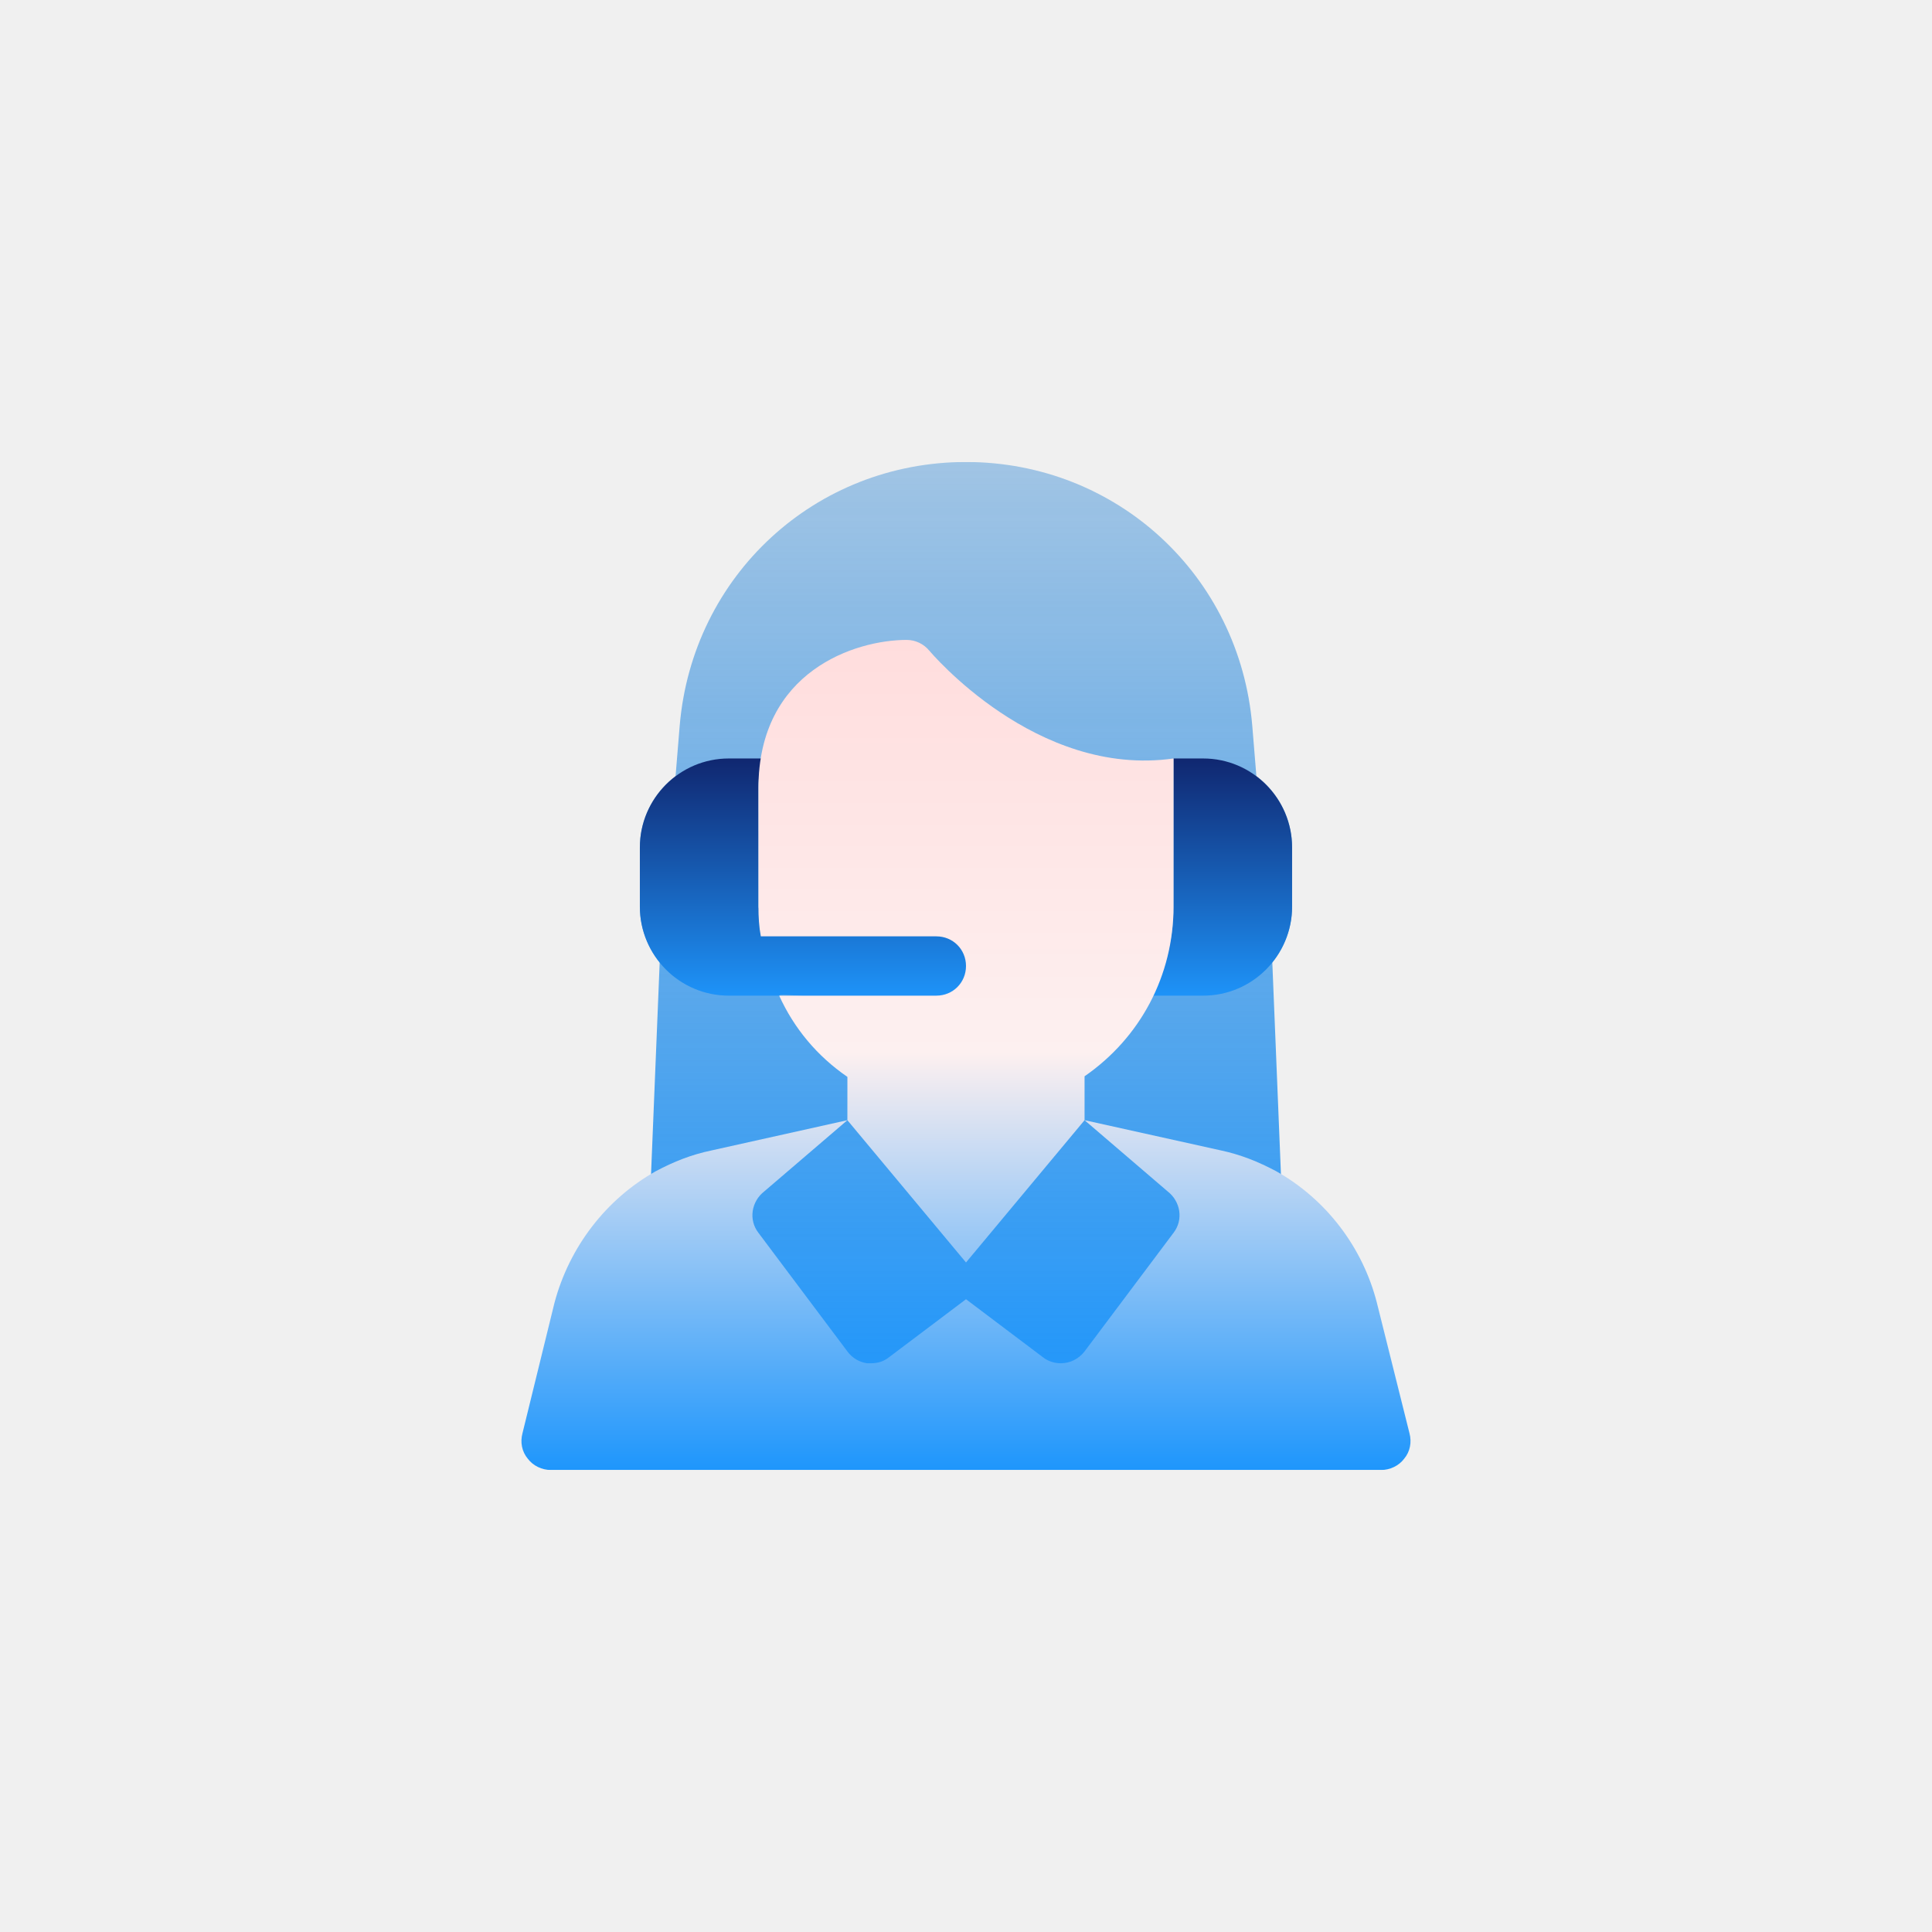
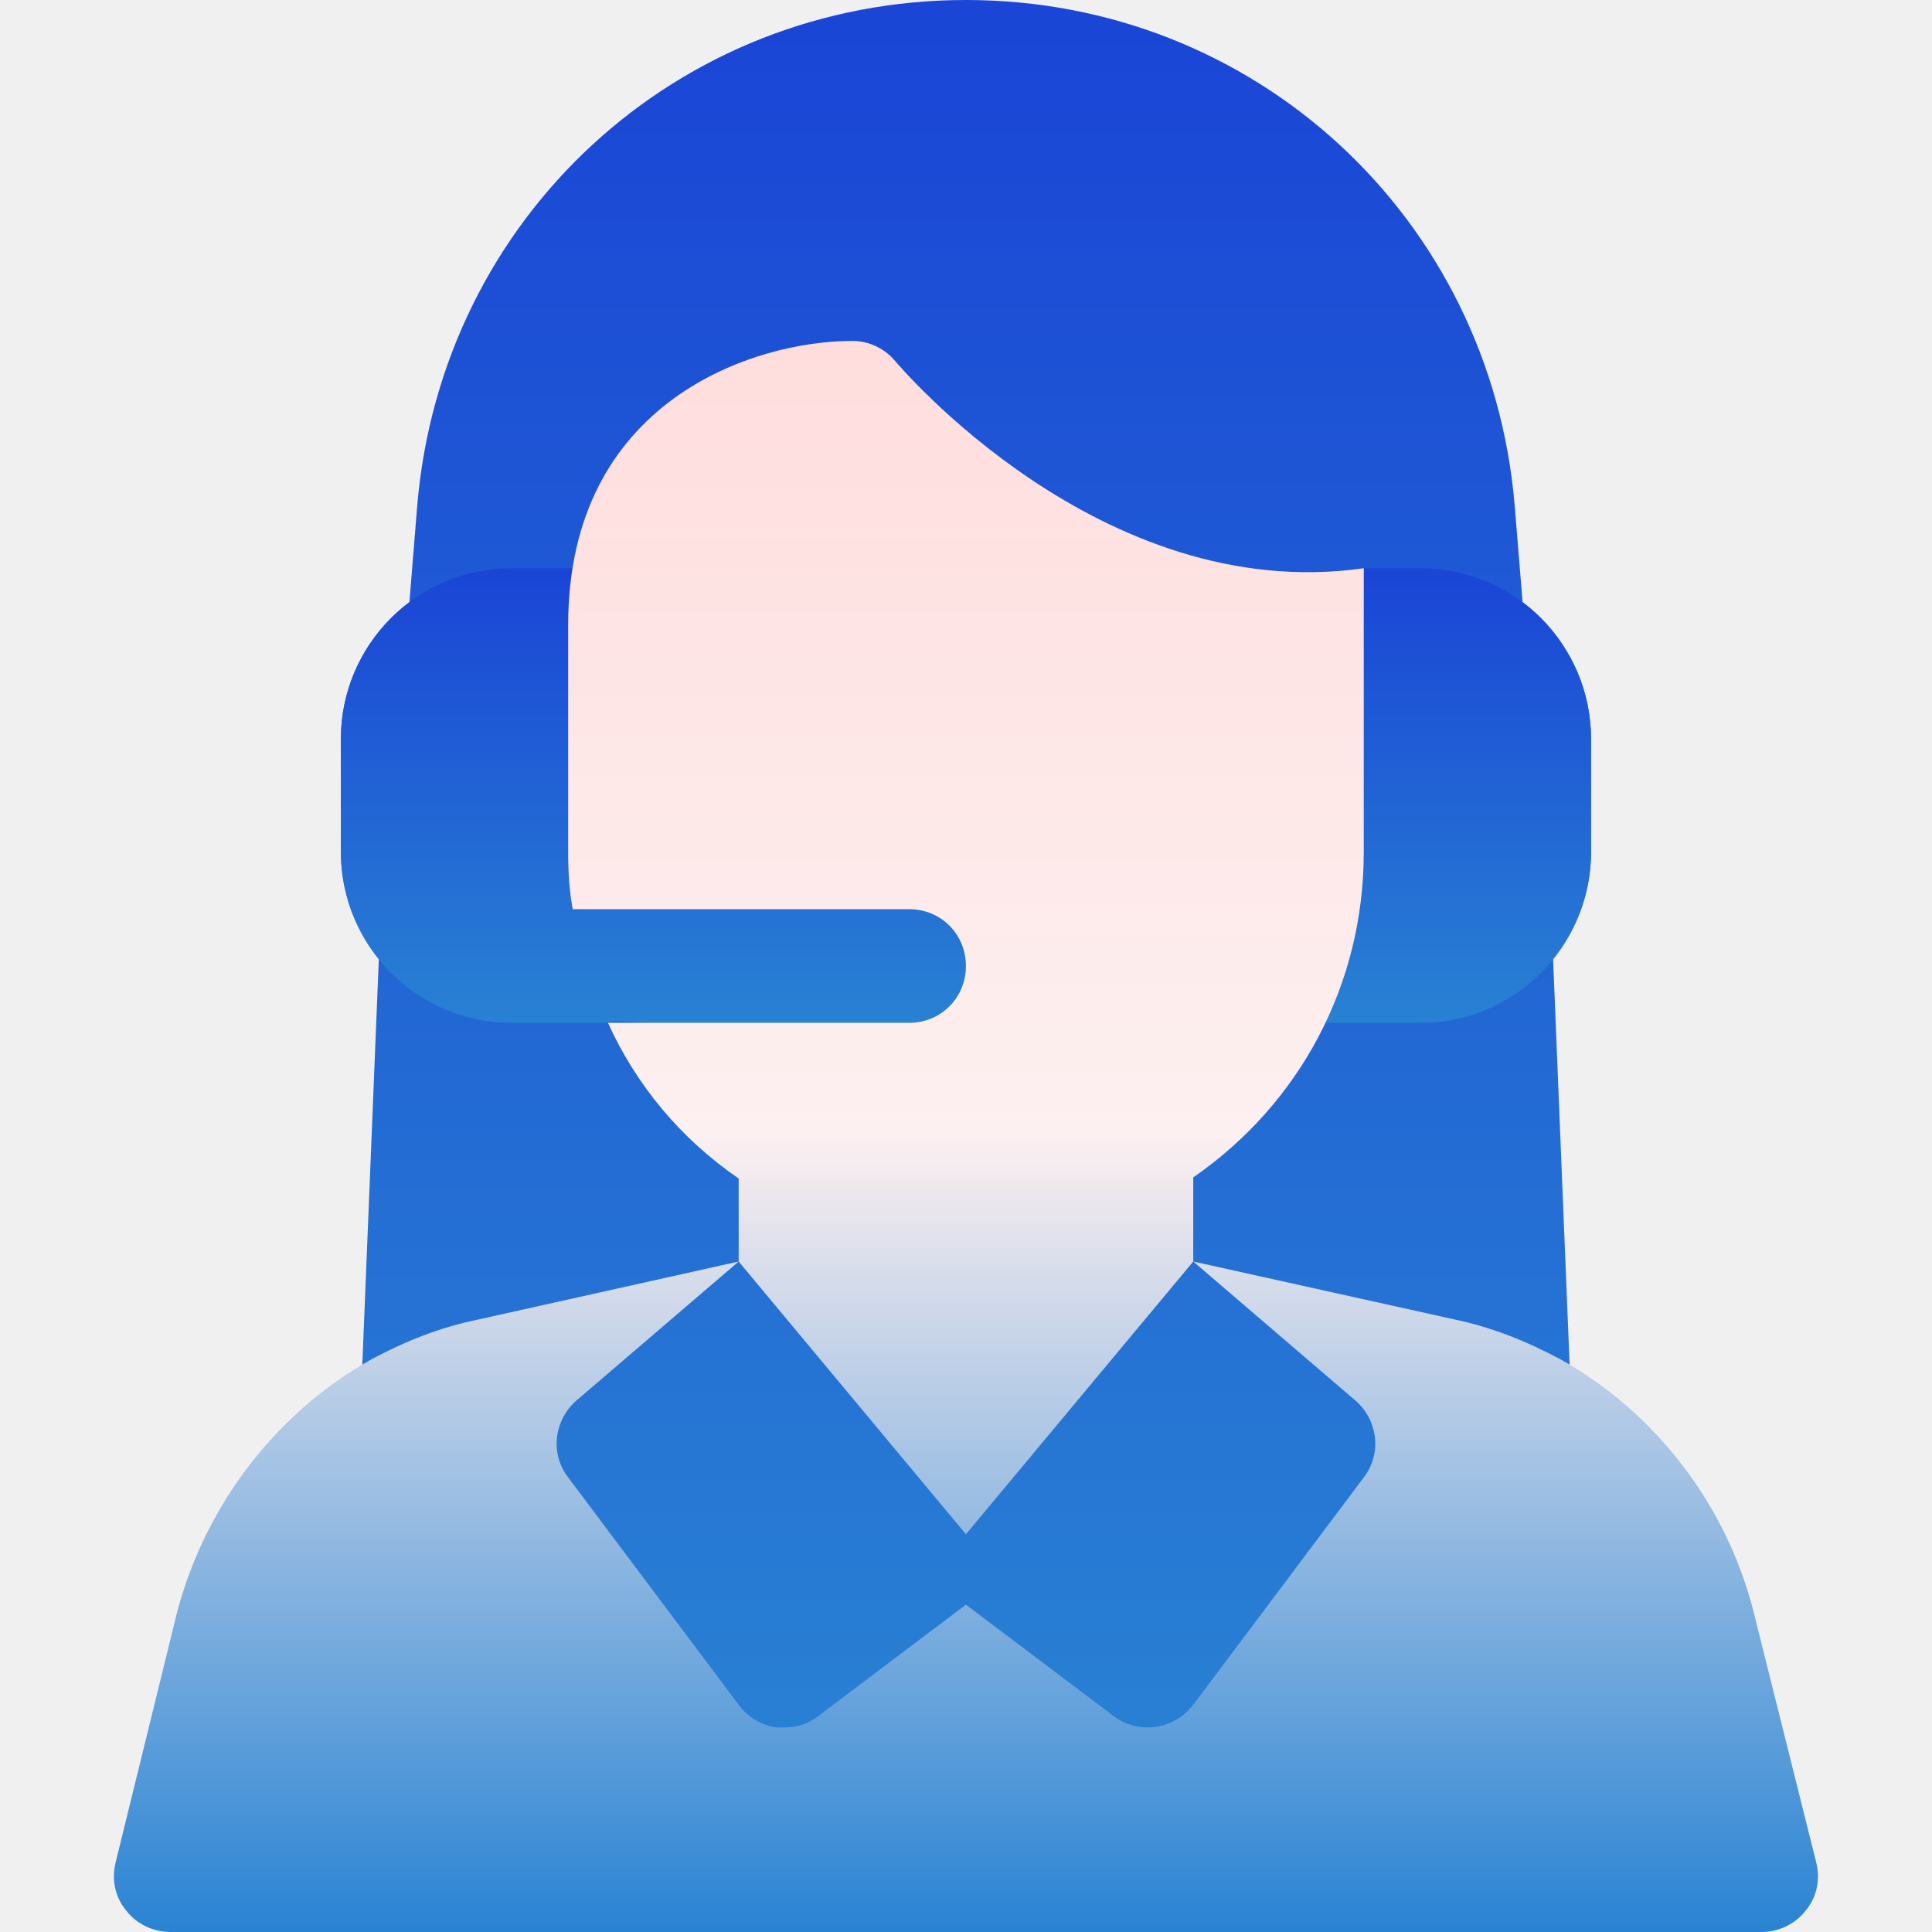
- <svg xmlns="http://www.w3.org/2000/svg" width="46" height="46" viewBox="0 0 46 46" fill="none">
-   <mask id="mask0_0_1457" style="mask-type:luminance" maskUnits="userSpaceOnUse" x="11" y="11" width="24" height="24">
-     <path d="M35 11H11V35H35V11Z" fill="white" />
+ <svg xmlns="http://www.w3.org/2000/svg" width="24" height="24" viewBox="0 0 24 24" fill="none">
+   <mask id="mask0_78_4174" style="mask-type:luminance" maskUnits="userSpaceOnUse" x="0" y="0" width="24" height="24">
+     <path d="M24 0H0V24H24V0Z" fill="white" />
  </mask>
-   <g mask="url(#mask0_0_1457)">
-     <path d="M29.914 18.479L29.816 17.28C29.515 13.7 26.585 11 23 11C19.414 11 16.484 13.7 16.183 17.282L16.085 18.479C15.558 18.876 15.235 19.505 15.235 20.177V21.588C15.235 22.065 15.404 22.531 15.707 22.912L15.271 33.588H30.728L30.293 22.912C30.596 22.531 30.764 22.065 30.764 21.588V20.177C30.764 19.505 30.441 18.876 29.914 18.479Z" fill="url(#paint0_linear_0_1457)" />
-     <path d="M18.058 21.588V18.765C18.058 18.506 18.097 18.283 18.134 18.059H17.352C16.185 18.059 15.235 19.009 15.235 20.177V21.588C15.235 22.756 16.185 23.706 17.352 23.706H18.56C18.487 23.548 23.286 24.412 23.521 23.226C23.427 21.165 18.058 22.181 18.058 21.588ZM28.647 18.059H27.941V18.765V21.588C27.941 21.968 27.893 22.337 27.807 22.693C27.726 23.047 27.6 23.382 27.445 23.704L27.445 23.706H28.647C29.814 23.706 30.764 22.756 30.764 21.588V20.177C30.764 19.009 29.814 18.059 28.647 18.059Z" fill="url(#paint1_linear_0_1457)" />
-     <path d="M25.823 26.671V25.626C27.15 24.708 27.941 23.226 27.941 21.588V18.059C24.665 18.525 22.152 15.518 22.124 15.49C21.997 15.334 21.799 15.236 21.588 15.236C20.374 15.236 18.058 15.97 18.058 18.765V21.588C18.058 21.828 18.072 22.068 18.115 22.294H22.294C22.689 22.294 23 22.605 23 23C23 23.395 22.689 23.706 22.294 23.706H18.552C18.905 24.483 19.456 25.146 20.176 25.64V26.671L23 30.059L25.823 26.671ZM33.559 34.125L32.783 31.019C32.444 29.692 31.569 28.549 30.383 27.885C29.959 27.659 29.536 27.49 29.07 27.391L25.823 26.671L27.799 28.365C28.11 28.605 28.181 29.043 27.941 29.353L25.823 32.177C25.682 32.36 25.47 32.459 25.258 32.459C25.117 32.459 24.962 32.417 24.835 32.318L23 30.934L21.164 32.318C21.037 32.417 20.896 32.459 20.741 32.459H20.642C20.458 32.431 20.289 32.332 20.176 32.177L18.058 29.353C17.818 29.043 17.889 28.605 18.199 28.365L20.176 26.671L16.943 27.391C16.463 27.49 16.04 27.659 15.616 27.885C14.43 28.549 13.555 29.692 13.202 31.019L12.44 34.125C12.383 34.337 12.425 34.563 12.567 34.732C12.694 34.901 12.905 35 13.117 35H32.882C33.094 35 33.305 34.901 33.432 34.732C33.574 34.563 33.616 34.337 33.559 34.125Z" fill="url(#paint2_linear_0_1457)" />
+   <g mask="url(#mask0_78_4174)">
+     <path d="M18.914 7.479L18.816 6.28C18.515 2.7 15.585 0 12 0C8.414 0 5.484 2.7 5.183 6.282L5.086 7.479C4.558 7.876 4.235 8.505 4.235 9.177V10.588C4.235 11.065 4.404 11.531 4.706 11.912L4.271 22.588H19.728L19.293 11.912C19.596 11.531 19.764 11.065 19.764 10.588V9.177C19.764 8.505 19.441 7.876 18.914 7.479Z" fill="url(#paint0_linear_78_4174)" />
+     <path d="M7.058 10.588V7.765C7.058 7.506 7.097 7.283 7.134 7.059H6.353C5.185 7.059 4.235 8.009 4.235 9.176V10.588C4.235 11.756 5.185 12.706 6.353 12.706H7.56C7.487 12.548 12.286 13.412 12.521 12.226C12.427 10.165 7.058 11.181 7.058 10.588ZM17.647 7.059H16.941V7.765V10.588C16.941 10.968 16.893 11.337 16.807 11.693C16.726 12.046 16.6 12.382 16.445 12.704L16.445 12.706H17.647C18.814 12.706 19.764 11.756 19.764 10.588V9.176C19.764 8.009 18.814 7.059 17.647 7.059Z" fill="url(#paint1_linear_78_4174)" />
+     <path d="M14.823 15.671V14.626C16.15 13.708 16.941 12.226 16.941 10.588V7.059C13.665 7.525 11.152 4.518 11.124 4.49C10.997 4.334 10.8 4.235 10.588 4.235C9.374 4.235 7.058 4.97 7.058 7.765V10.588C7.058 10.828 7.072 11.068 7.115 11.294H11.294C11.689 11.294 11.999 11.605 11.999 12C11.999 12.395 11.689 12.706 11.294 12.706H7.552C7.905 13.482 8.456 14.146 9.176 14.64V15.671L11.999 19.059L14.823 15.671ZM22.559 23.125L21.783 20.019C21.444 18.692 20.569 17.548 19.383 16.885C18.959 16.659 18.536 16.489 18.07 16.391L14.823 15.671L16.799 17.365C17.11 17.605 17.181 18.042 16.941 18.353L14.823 21.177C14.682 21.36 14.47 21.459 14.258 21.459C14.117 21.459 13.962 21.417 13.835 21.318L11.999 19.934L10.164 21.318C10.037 21.417 9.896 21.459 9.741 21.459H9.642C9.458 21.431 9.289 21.332 9.176 21.177L7.058 18.353C6.818 18.042 6.889 17.605 7.199 17.365L9.176 15.671L5.943 16.391C5.463 16.489 5.039 16.659 4.616 16.885C3.43 17.548 2.555 18.692 2.202 20.019L1.439 23.125C1.383 23.337 1.425 23.563 1.567 23.732C1.694 23.901 1.905 24 2.117 24H21.882C22.094 24 22.305 23.901 22.432 23.732C22.574 23.563 22.616 23.337 22.559 23.125Z" fill="url(#paint2_linear_78_4174)" />
  </g>
  <defs>
-     <linearGradient id="paint0_linear_0_1457" x1="23" y1="33.588" x2="23" y2="11" gradientUnits="userSpaceOnUse">
-       <stop stop-color="#1E96FC" />
-       <stop offset="1" stop-color="#2983D3" stop-opacity="0.4" />
+     <linearGradient id="paint0_linear_78_4174" x1="12" y1="22.588" x2="12" y2="0" gradientUnits="userSpaceOnUse">
+       <stop stop-color="#2983D3" />
+       <stop offset="1" stop-color="#1A45D6" />
    </linearGradient>
-     <linearGradient id="paint1_linear_0_1457" x1="23" y1="23.863" x2="23" y2="18.059" gradientUnits="userSpaceOnUse">
-       <stop stop-color="#1E96FC" />
-       <stop offset="1" stop-color="#102770" />
+     <linearGradient id="paint1_linear_78_4174" x1="12" y1="12.863" x2="12" y2="7.059" gradientUnits="userSpaceOnUse">
+       <stop stop-color="#2983D3" />
+       <stop offset="1" stop-color="#1A45D6" />
    </linearGradient>
-     <linearGradient id="paint2_linear_0_1457" x1="23" y1="35" x2="23" y2="15.236" gradientUnits="userSpaceOnUse">
-       <stop stop-color="#1E96FC" />
+     <linearGradient id="paint2_linear_78_4174" x1="11.999" y1="24" x2="11.999" y2="4.235" gradientUnits="userSpaceOnUse">
+       <stop stop-color="#2983D3" />
      <stop offset="0.503" stop-color="#FDF0F0" />
      <stop offset="1" stop-color="#FFDDDD" />
    </linearGradient>
  </defs>
</svg>
